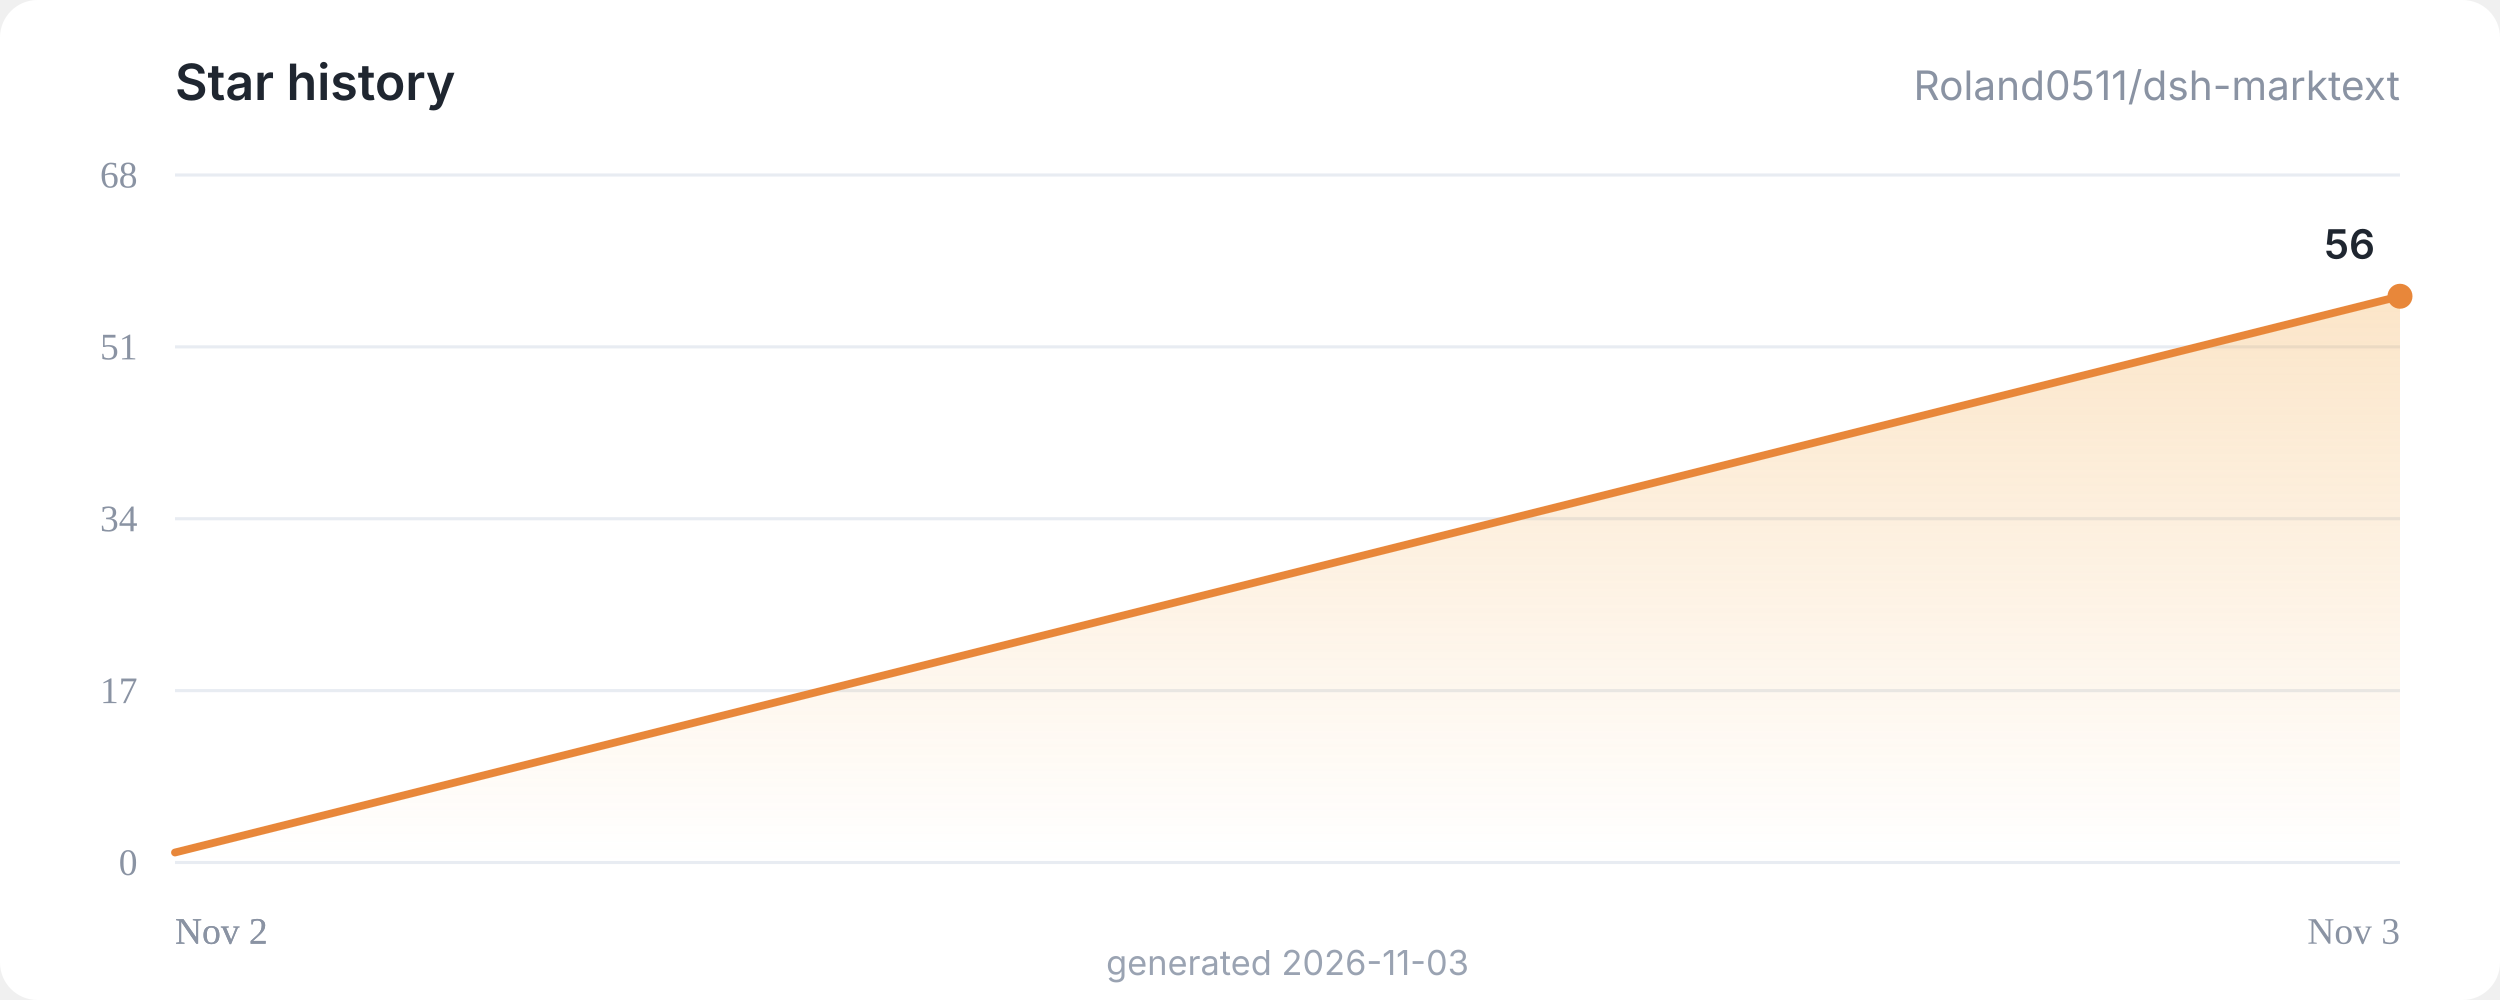
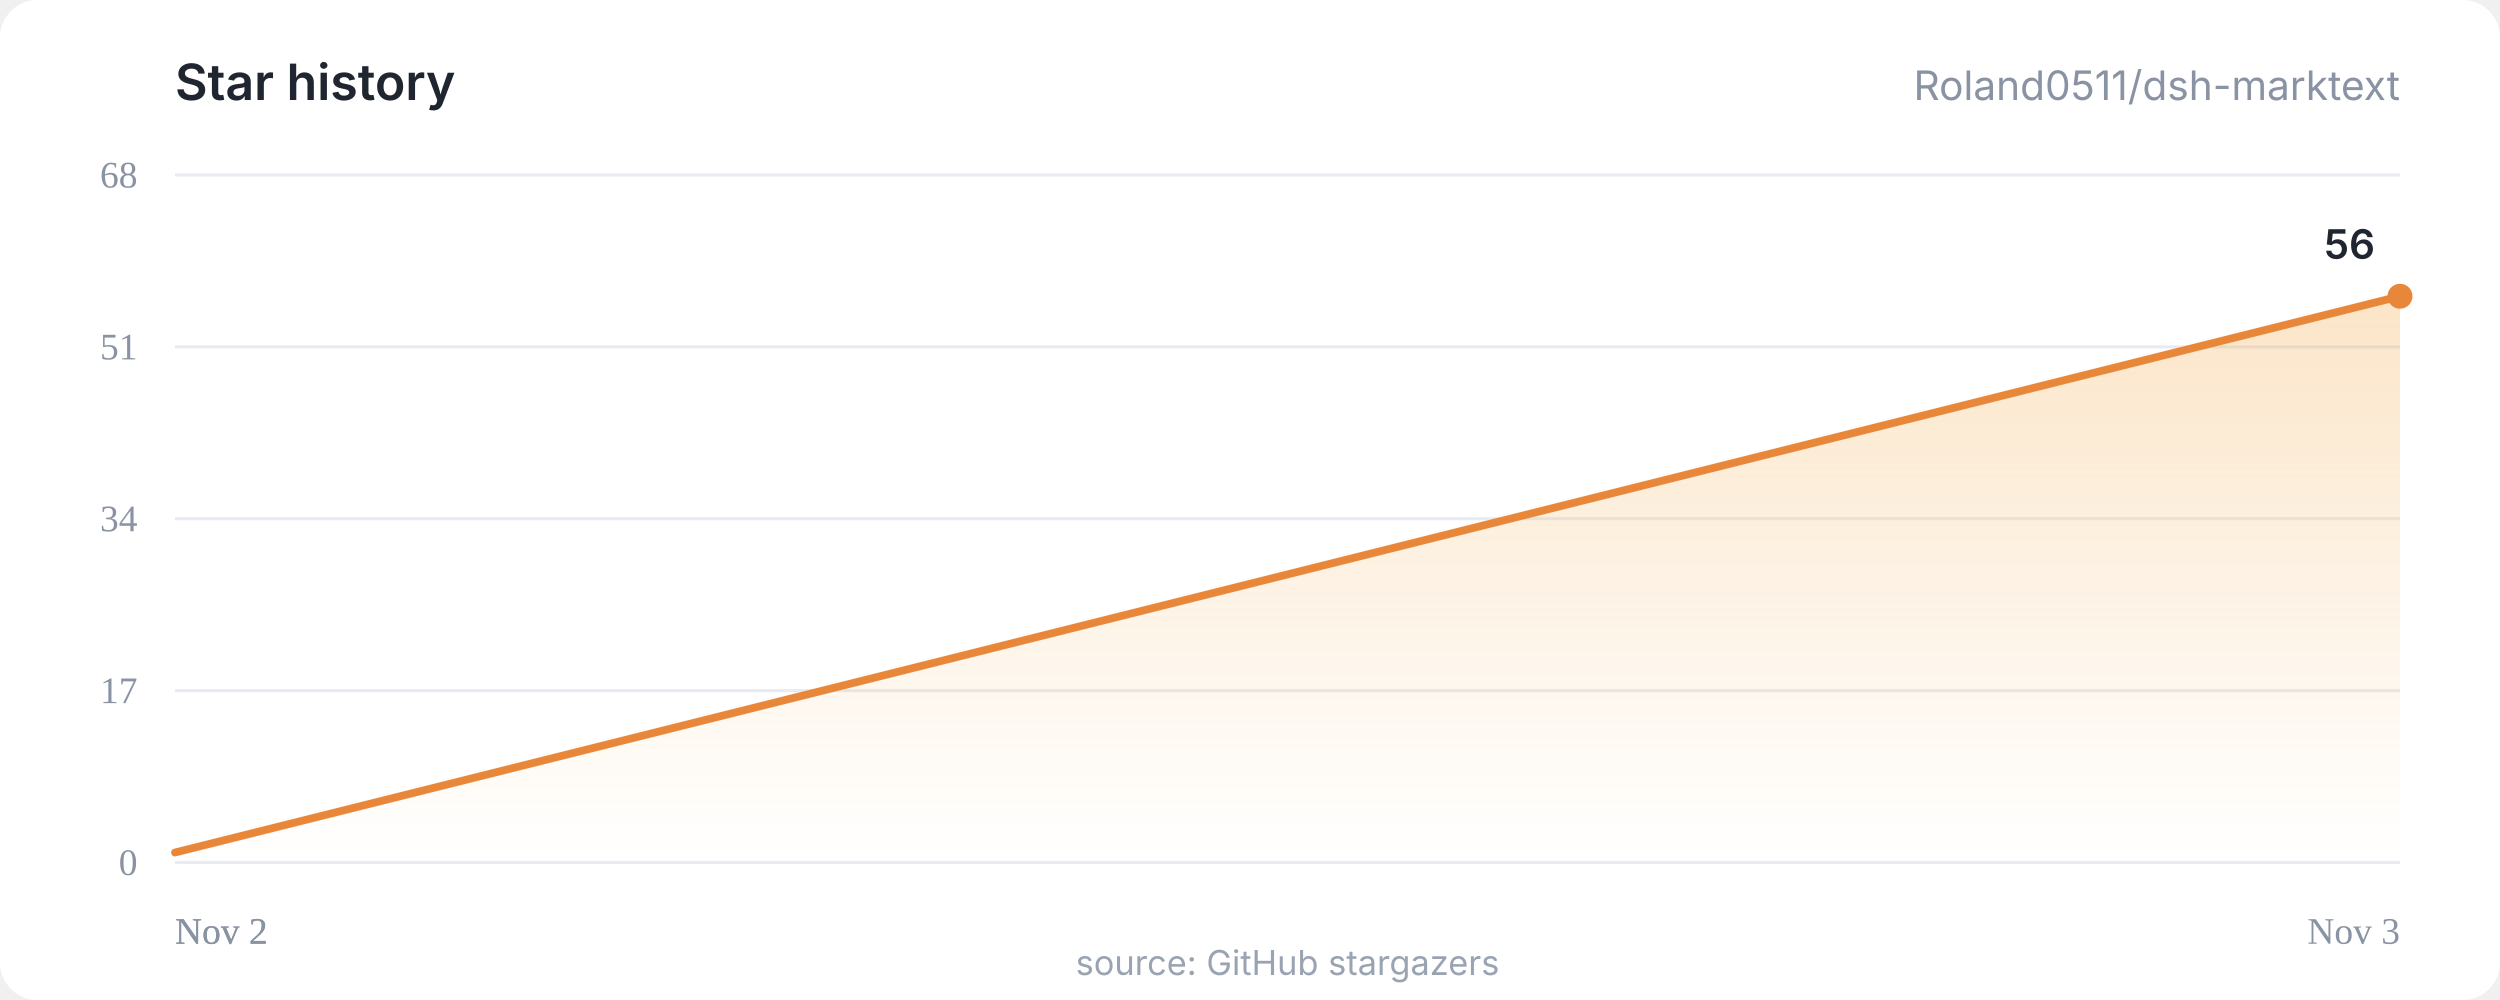
<svg xmlns="http://www.w3.org/2000/svg" width="800" height="320" viewBox="0 0 800 320" role="img" aria-label="Star history for Roland0511/dsh-marktext">
  <defs>
    <linearGradient id="fill" x1="0" y1="0" x2="0" y2="1">
      <stop offset="0" stop-color="#f2a33c" stop-opacity="0.28" />
      <stop offset="1" stop-color="#f2a33c" stop-opacity="0" />
    </linearGradient>
  </defs>
  <rect width="800" height="320" rx="12" fill="#ffffff" />
  <text x="56" y="32" font-family="-apple-system, BlinkMacSystemFont, 'Segoe UI', sans-serif" font-size="16" font-weight="600" fill="#1f2630">Star history</text>
  <text x="768" y="32" text-anchor="end" font-family="-apple-system, BlinkMacSystemFont, 'Segoe UI', sans-serif" font-size="13" fill="#8a93a3">Roland0511/dsh-marktext</text>
  <g>
    <line x1="56" y1="276" x2="768" y2="276" stroke="#e8ecf2" stroke-width="1" />
    <text x="44" y="280" text-anchor="end" font-size="12" fill="#8a93a3">0</text>
  </g>
  <g>
    <line x1="56" y1="221" x2="768" y2="221" stroke="#e8ecf2" stroke-width="1" />
    <text x="44" y="225" text-anchor="end" font-size="12" fill="#8a93a3">17</text>
  </g>
  <g>
    <line x1="56" y1="166" x2="768" y2="166" stroke="#e8ecf2" stroke-width="1" />
    <text x="44" y="170" text-anchor="end" font-size="12" fill="#8a93a3">34</text>
  </g>
  <g>
    <line x1="56" y1="111" x2="768" y2="111" stroke="#e8ecf2" stroke-width="1" />
    <text x="44" y="115" text-anchor="end" font-size="12" fill="#8a93a3">51</text>
  </g>
  <g>
    <line x1="56" y1="56" x2="768" y2="56" stroke="#e8ecf2" stroke-width="1" />
    <text x="44" y="60" text-anchor="end" font-size="12" fill="#8a93a3">68</text>
  </g>
  <polygon points="56,276 56.0,272.8 768.0,94.8 768,276" fill="url(#fill)" />
  <polyline points="56.0,272.8 768.0,94.8" fill="none" stroke="#e8873a" stroke-width="2.5" stroke-linejoin="round" stroke-linecap="round" />
  <circle cx="768.0" cy="94.8" r="4" fill="#e8873a" />
  <text x="760.0" y="82.8" text-anchor="end" font-family="-apple-system, BlinkMacSystemFont, 'Segoe UI', sans-serif" font-size="13" font-weight="600" fill="#1f2630">56</text>
  <text x="56.0" y="302" text-anchor="start" font-size="12" fill="#8a93a3">Nov 2</text>
  <text x="56.0" y="302" text-anchor="start" font-size="12" fill="#8a93a3">Nov 2</text>
  <text x="768.0" y="302" text-anchor="end" font-size="12" fill="#8a93a3">Nov 3</text>
-   <text x="412" y="312" text-anchor="middle" font-family="-apple-system, BlinkMacSystemFont, 'Segoe UI', sans-serif" font-size="11" fill="#9aa3b2">generated 2026-11-03</text>
+   <text x="412" y="312" text-anchor="middle" font-family="-apple-system, BlinkMacSystemFont, 'Segoe UI', sans-serif" font-size="11" fill="#9aa3b2">source: GitHub stargazers</text>
</svg>
